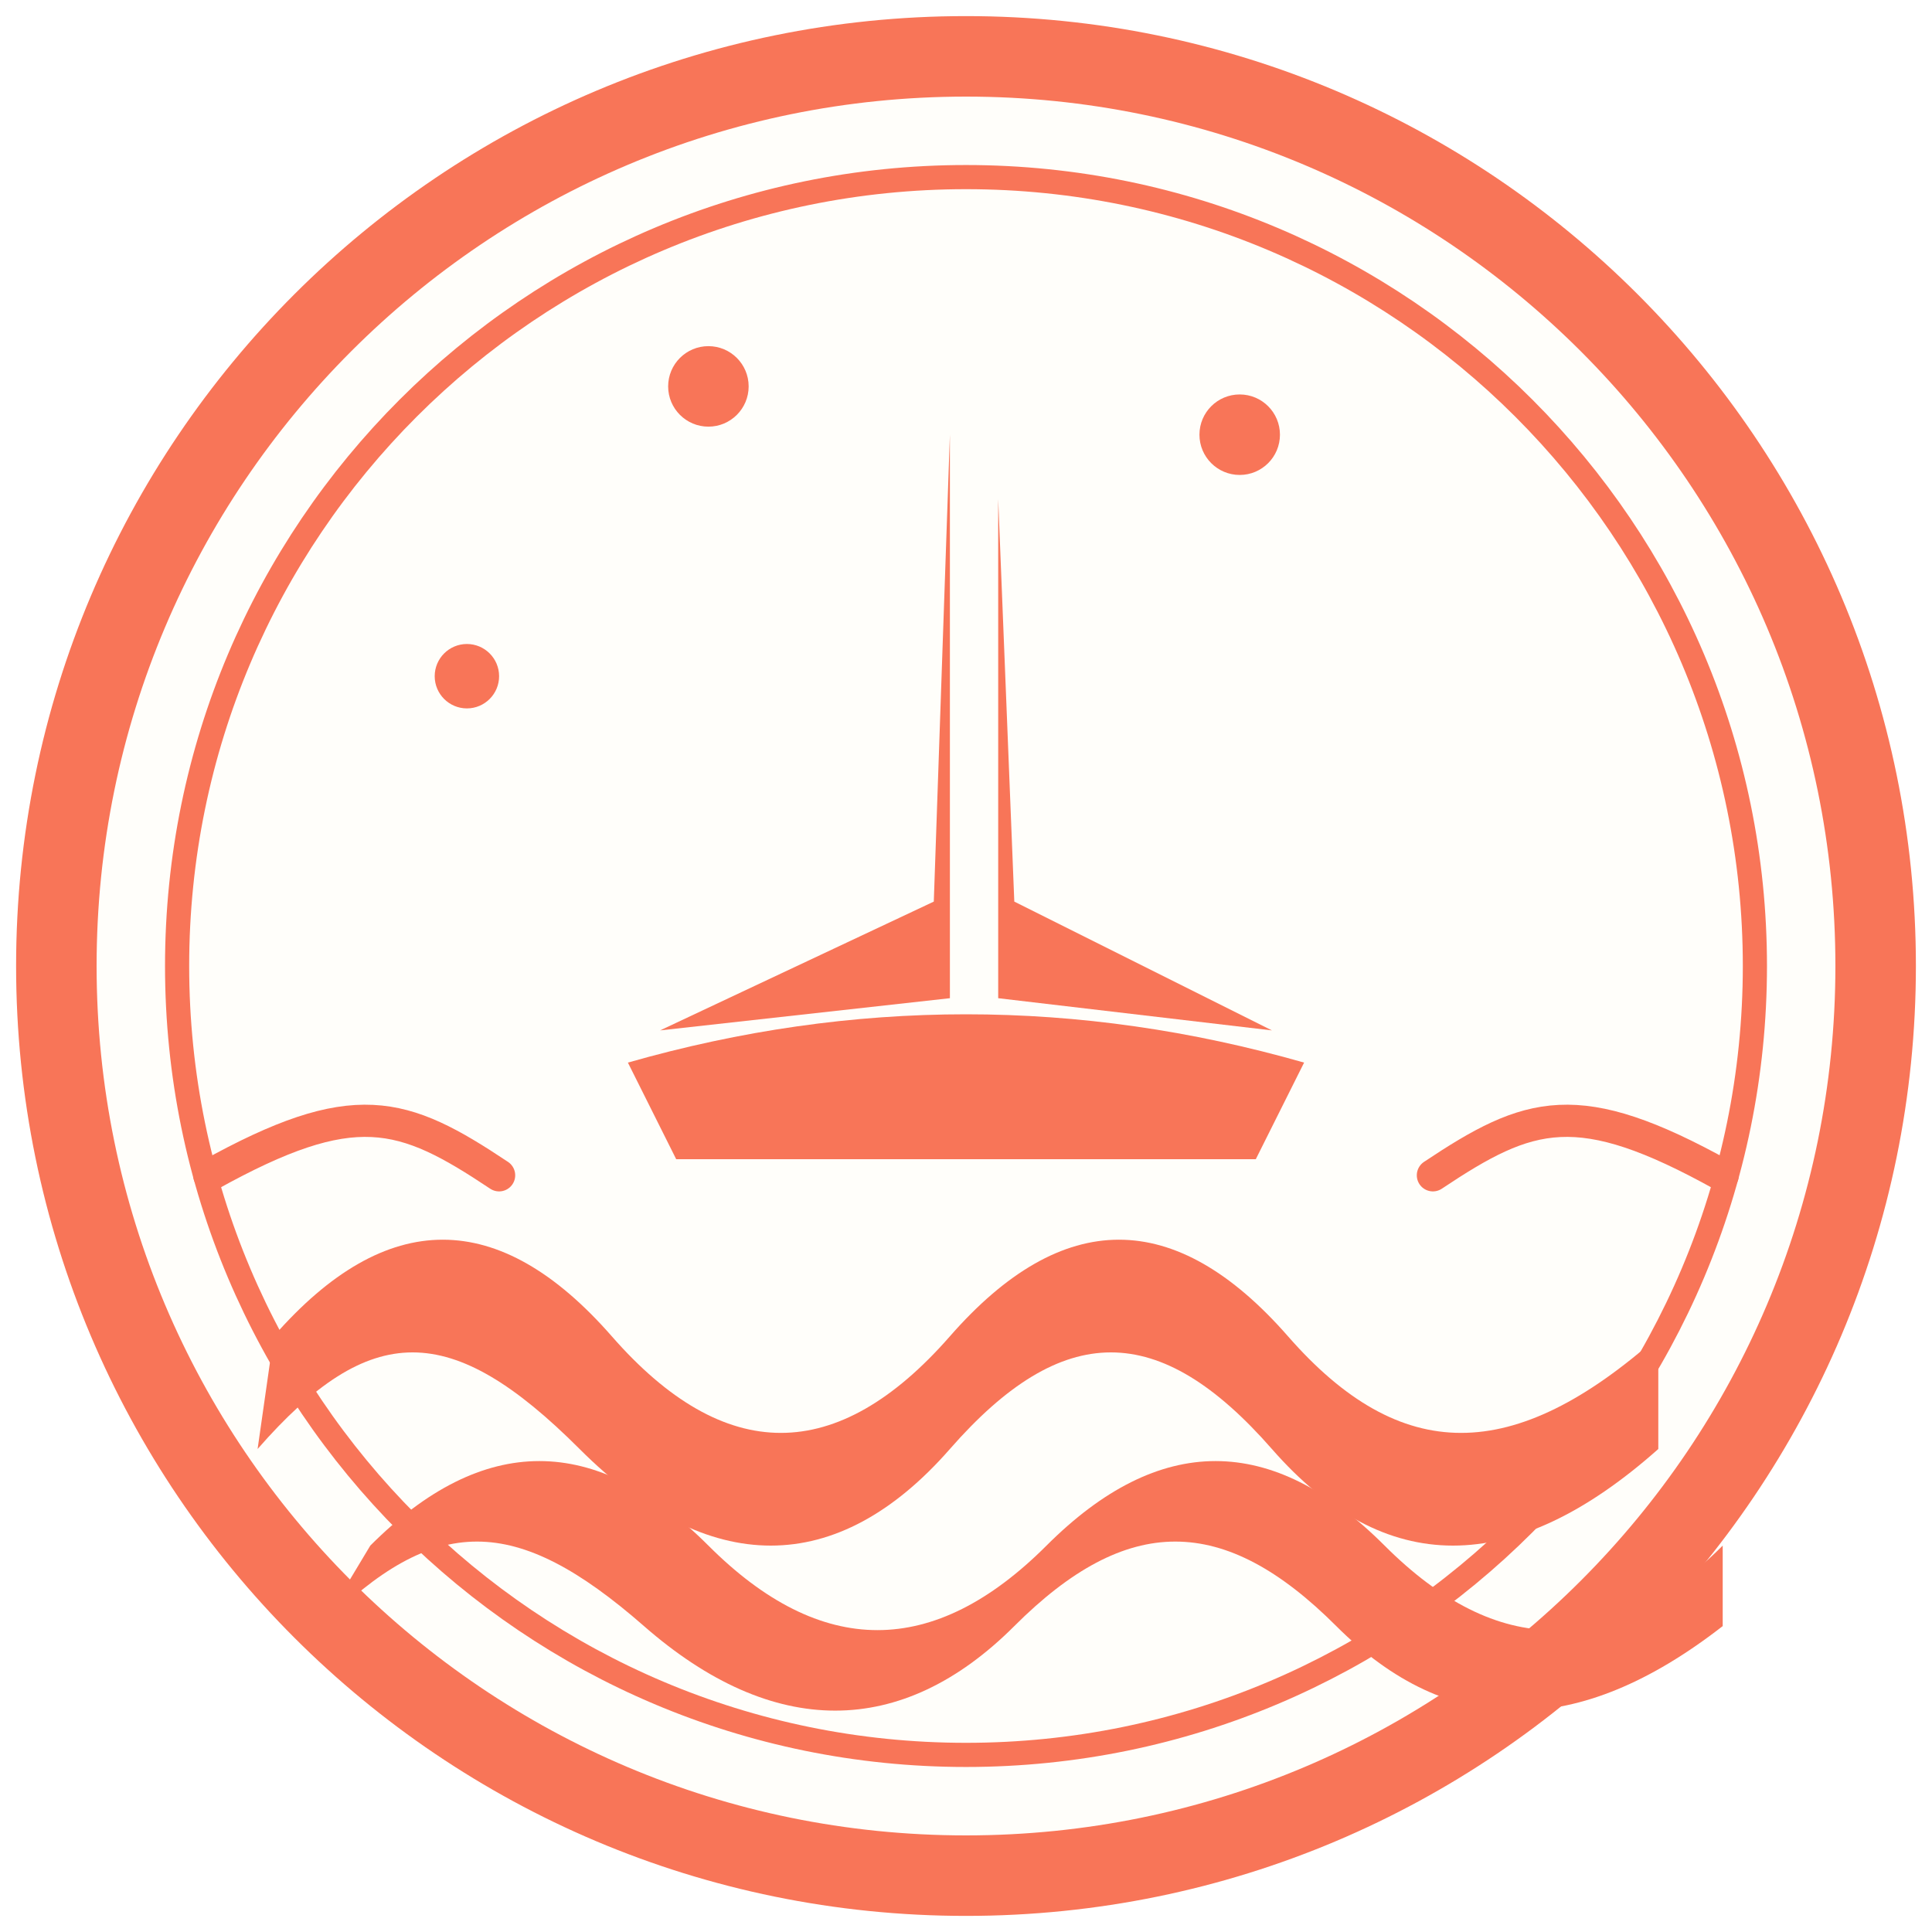
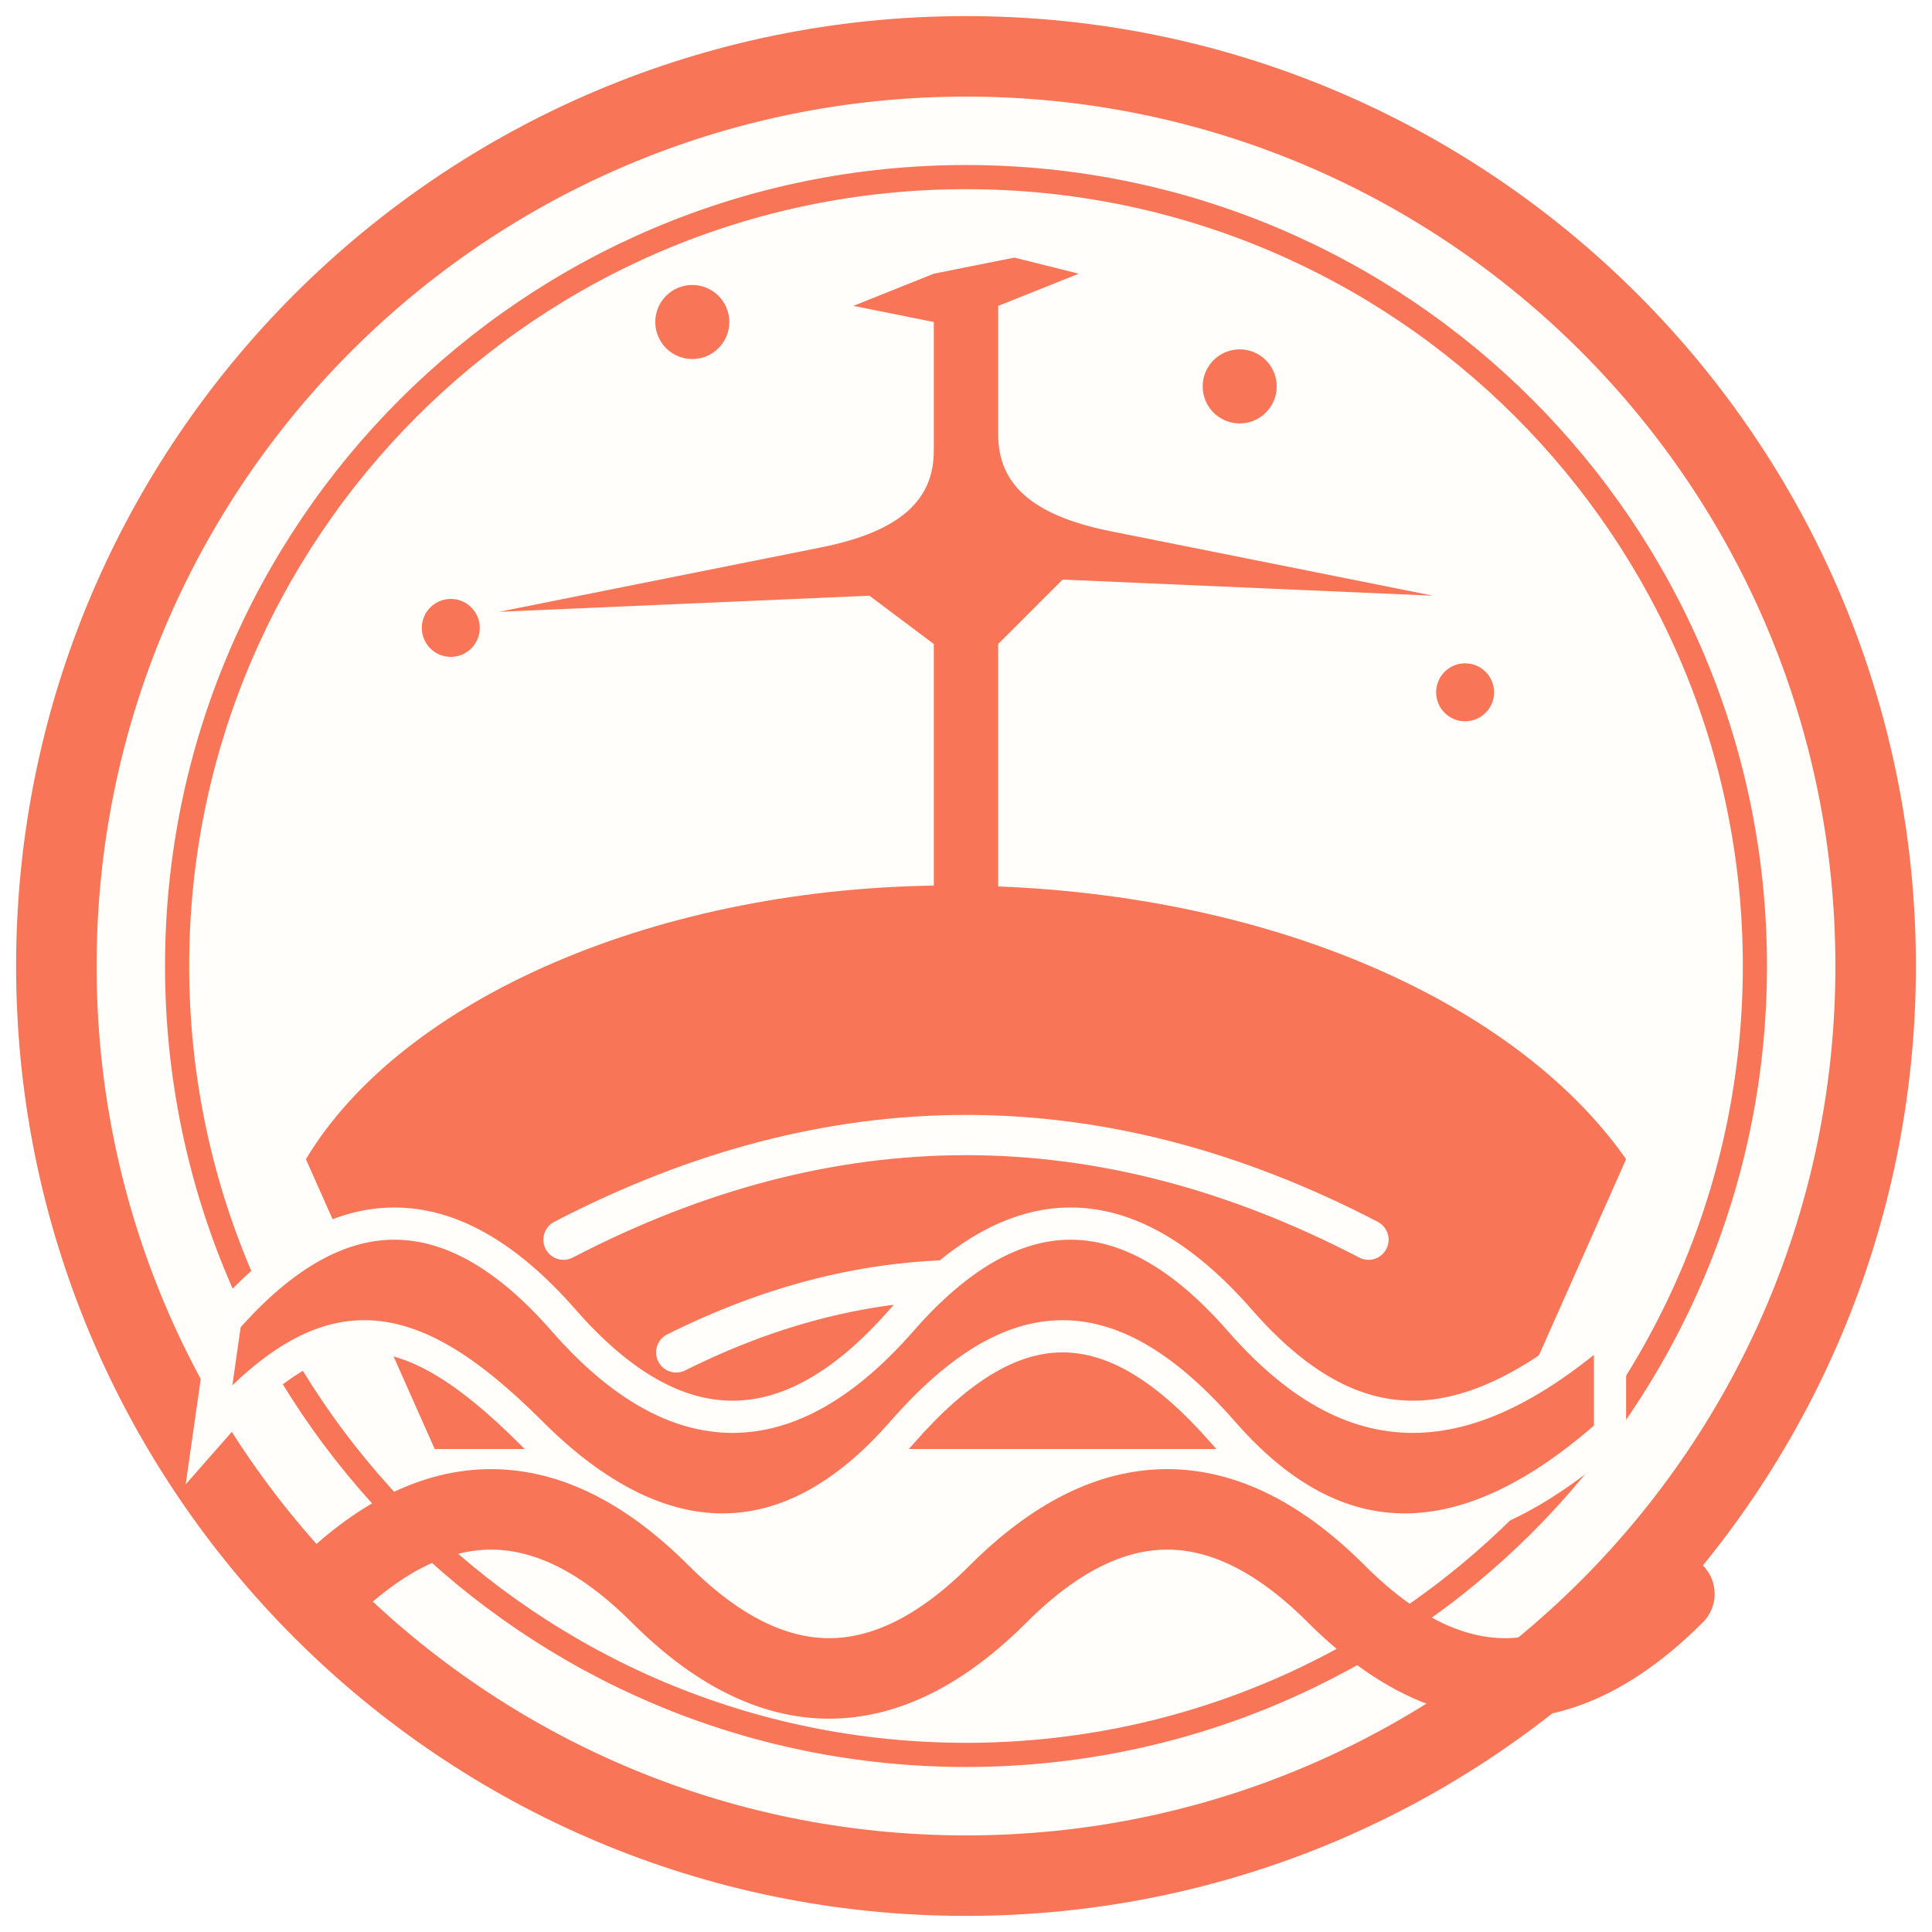
<svg xmlns="http://www.w3.org/2000/svg" viewBox="0 0 120 120" role="img" aria-label="Sailing KOBE">
  <circle cx="60" cy="60" r="56.5" fill="#fffefa" stroke="#f87558" stroke-width="5" />
  <circle cx="60" cy="60" r="49" fill="none" stroke="#f87558" stroke-width="1.5" />
  <g fill="#f87558">
-     <circle cx="44" cy="24" r="2.5" />
-     <circle cx="77" cy="27" r="2.5" />
-     <circle cx="29" cy="42" r="2" />
-     <path d="M59 27v35l-18 2 17-8 1-29zM62 31v31l17 2-16-8z" />
-     <path d="M39 66q21-6 42 0l-3 6H42z" />
-     <path d="M17 83c7-8 14-8 21 0s14 8 21 0 14-8 21 0 14 8 23 0v7c-9 8-17 8-24 0s-13-8-20 0-15 8-23 0-13-8-20 0z" />
-     <path d="M23 96c7-7 14-7 21 0s14 7 21 0 14-7 21 0 14 7 21 0v5c-9 7-17 7-24 0s-13-7-20 0-15 7-23 0-13-7-20 0z" />
+     <circle cx="43" cy="20" r="2.3" />
+     <circle cx="77" cy="24" r="2.3" />
+     <circle cx="28" cy="39" r="1.8" />
+     <circle cx="91" cy="43" r="1.8" />
+     <path d="M58 17l-5 2 5 1v8c0 3-2 5-7 6l-20 4 23-1 4 3v16h-8l10 3 10-3h-8V40l4-4 23 1-20-4c-5-1-7-3-7-6v-8l5-2-4-1z" />
+     <path d="M59 55c-18 0-34 7-40 17l8 18h66l8-18c-7-10-23-17-42-17z" />
  </g>
-   <path d="M13 73c9-5 12-4 18 0m58 0c6-4 9-5 18 0" fill="none" stroke="#f87558" stroke-width="2" stroke-linecap="round" />
+   <path d="M35 77q25-13 50 0M42 84q18-9 36 0" fill="none" stroke="#fffefa" stroke-width="2.5" stroke-linecap="round" />
+   <path d="M14 82c7-8 14-8 21 0s14 8 21 0 14-8 21 0 14 8 23 0v7c-9 8-17 8-24 0s-13-8-20 0-15 8-23 0-13-8-20 0z" fill="#f87558" stroke="#fffefa" stroke-width="2" />
+   <path d="M20 99c7-7 14-7 21 0s14 7 21 0 14-7 21 0 14 7 21 0" fill="none" stroke="#f87558" stroke-width="5" stroke-linecap="round" />
</svg>
